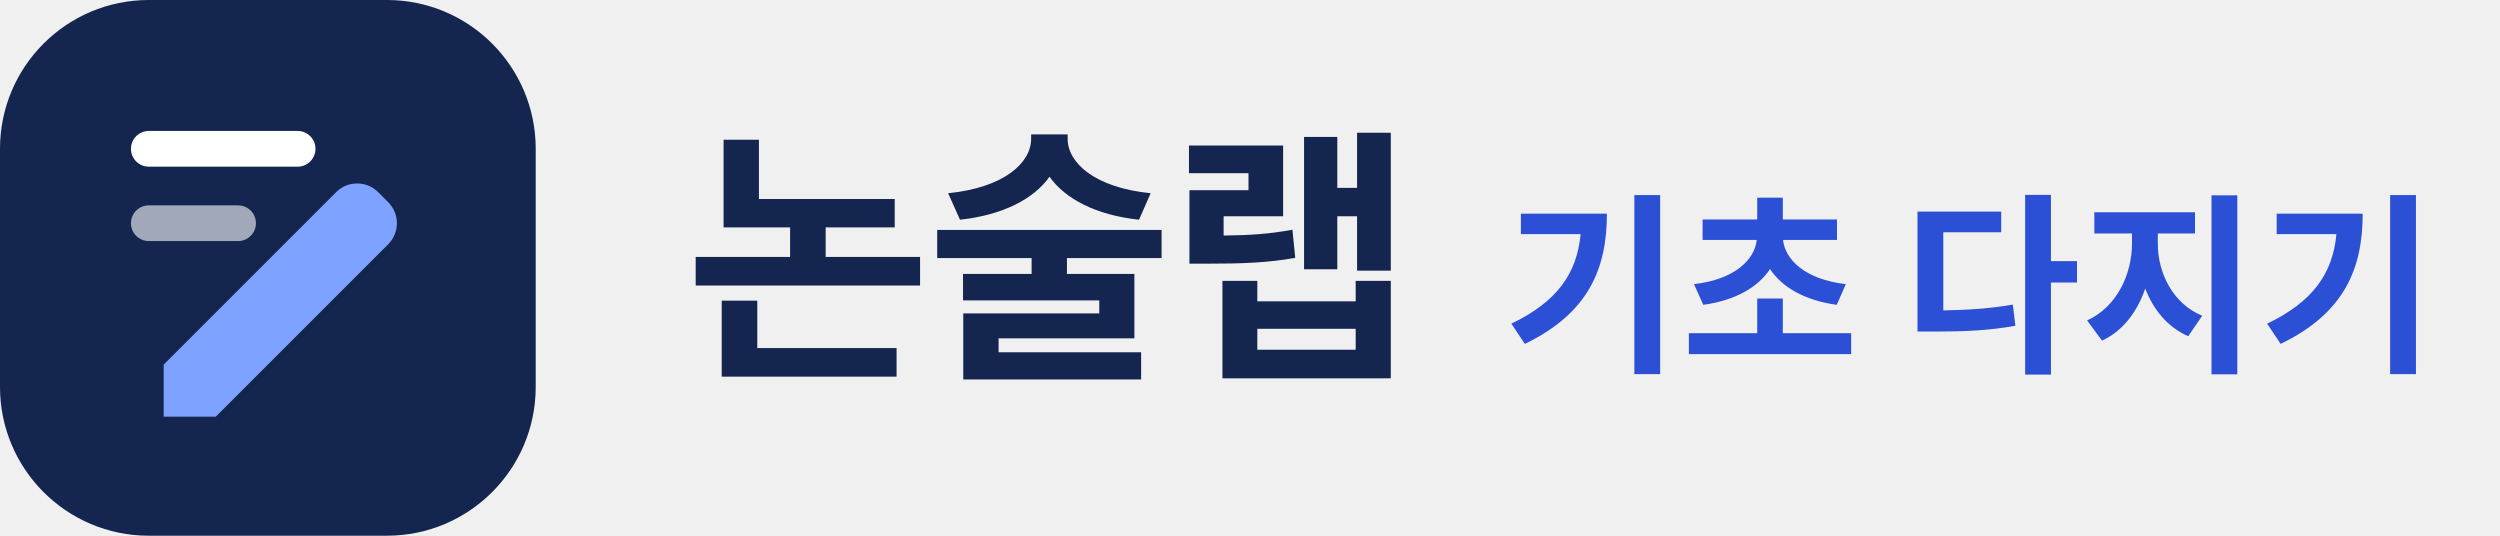
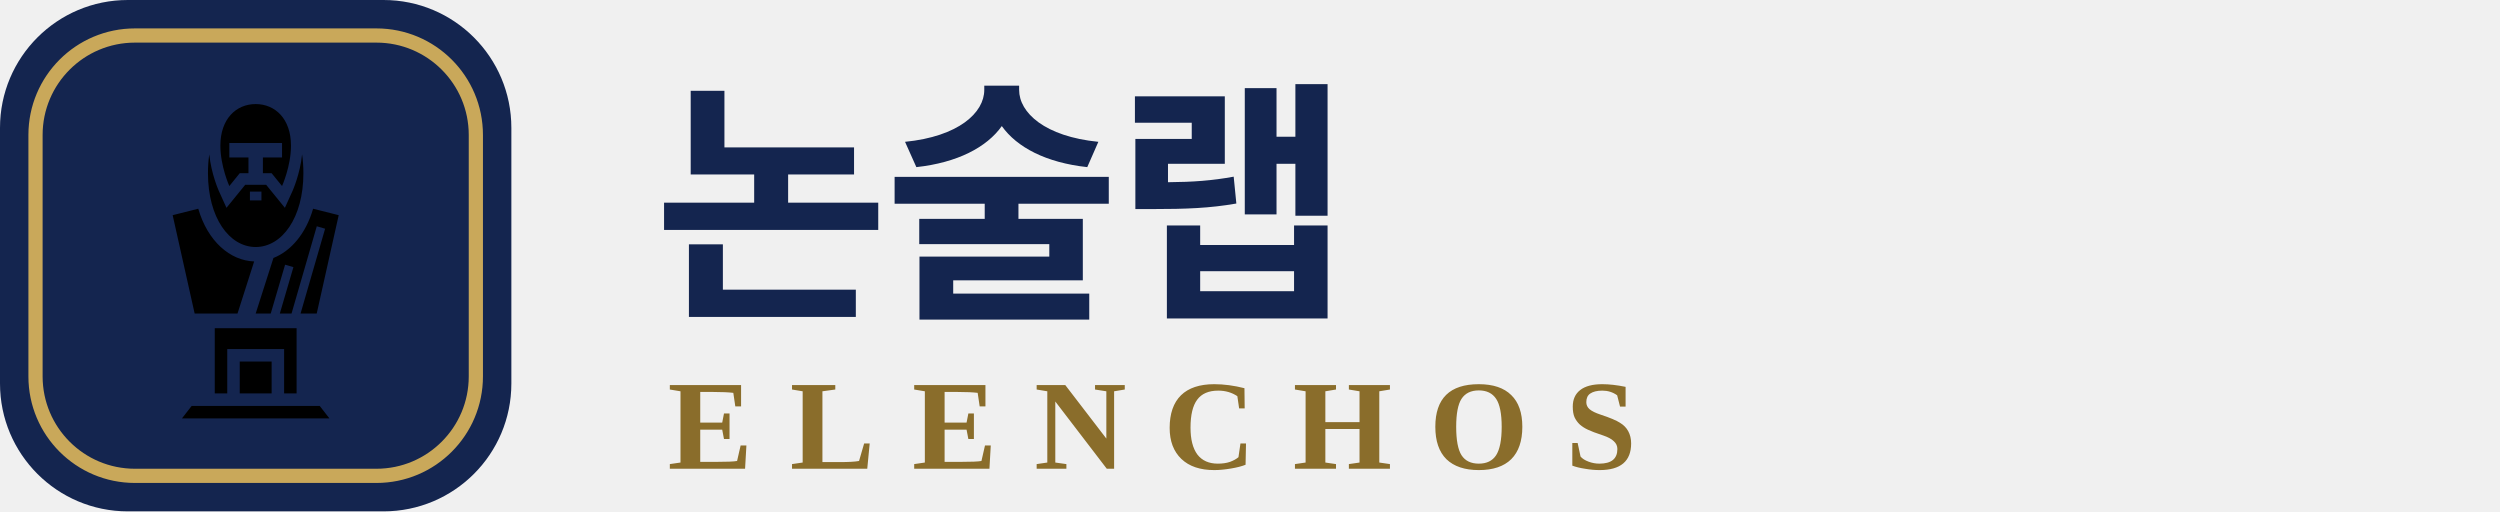
- <svg xmlns="http://www.w3.org/2000/svg" width="168" height="36" viewBox="0 0 168 36" fill="none">
-   <rect width="36" height="36" rx="10" fill="#14254F" />
-   <path d="M11 24.5 22.6 12.9a2 2 0 0 1 2.8 0l.7.7a2 2 0 0 1 0 2.8L14.5 28H11v-3.5Z" fill="#7EA2FF" />
-   <path d="M10 10h10" stroke="#fff" stroke-width="2.4" stroke-linecap="round" />
-   <path d="M10 15h6" stroke="#fff" stroke-width="2.4" stroke-linecap="round" opacity=".6" />
-   <text x="46" y="24" font-family="Pretendard, -apple-system, 'Apple SD Gothic Neo', sans-serif" font-size="18" font-weight="800" fill="#14254F" letter-spacing="-0.3">논술랩</text>
-   <text x="101" y="24" font-family="Pretendard, -apple-system, sans-serif" font-size="13" font-weight="600" fill="#2B50D6">기초 다지기</text>
+ <svg xmlns="http://www.w3.org/2000/svg" width="176" height="36" viewBox="0 0 176 36">
+   <rect width="36" height="36" rx="9" fill="#14254F" />
+   <rect x="2.5" y="2.5" width="31" height="31" rx="7" fill="none" stroke="#C9A85A" stroke-width="1" />
+   <g transform="translate(5.5 5.5) scale(0.04882812)" fill="#E9D9A6">
+     <path fill="currentColor" d="M256 37.4c-28.1 0-50.9 21.3-50.9 59.9c0 29.8 12.9 58.3 12.9 58.3l15-18.5h12.6v-22.7H218V93.5h76v20.9h-27.6v22.7H279l15 18.5s12.9-28.5 12.9-58.3c0-38.6-22.8-59.9-50.9-59.9m-66.9 72.5c-1.3 8.7-1.9 17.8-1.9 27.2c0 64.2 30.8 106.4 68.8 106.4s68.8-42.2 68.8-106.4c0-9.4-.6-18.5-1.9-27.2c-2.8 28.3-13.7 52.6-13.7 52.6L298.1 187l-27-33.2h-30.2l-27 33.2l-11.1-24.5s-10.9-24.3-13.7-52.6m58.6 53.7h16.6v12.7h-16.6zm71 19.7v.2zm-145.5 5l-36.9 9.3L168 339.4h61.8l24-75.1c-34.7-1.2-66.9-28.9-80.6-76m165.6 0c-10.5 36.2-32 61-57.2 71L256 339.4h21.7l20.7-70.4l12 3.5l-19.6 66.9h16.9l36.4-125.8l12 3.5l-35.4 122.3H344l31.7-141.8zM197 360.6v94h18v-64h82v64h18v-94zm36 48v46h46v-46zm-69.3 64l-14 18h212.6l-14-18z" />
+   </g>
+   <text x="46" y="21" font-family="Pretendard, -apple-system, 'Apple SD Gothic Neo', sans-serif" font-size="18" font-weight="800" fill="#14254F" letter-spacing="-0.3">논술랩</text>
+   <text x="47" y="33" font-family="Georgia, 'Times New Roman', serif" font-size="9" font-weight="600" fill="#8A6D2B" letter-spacing="2.6">ELENCHOS</text>
</svg>
